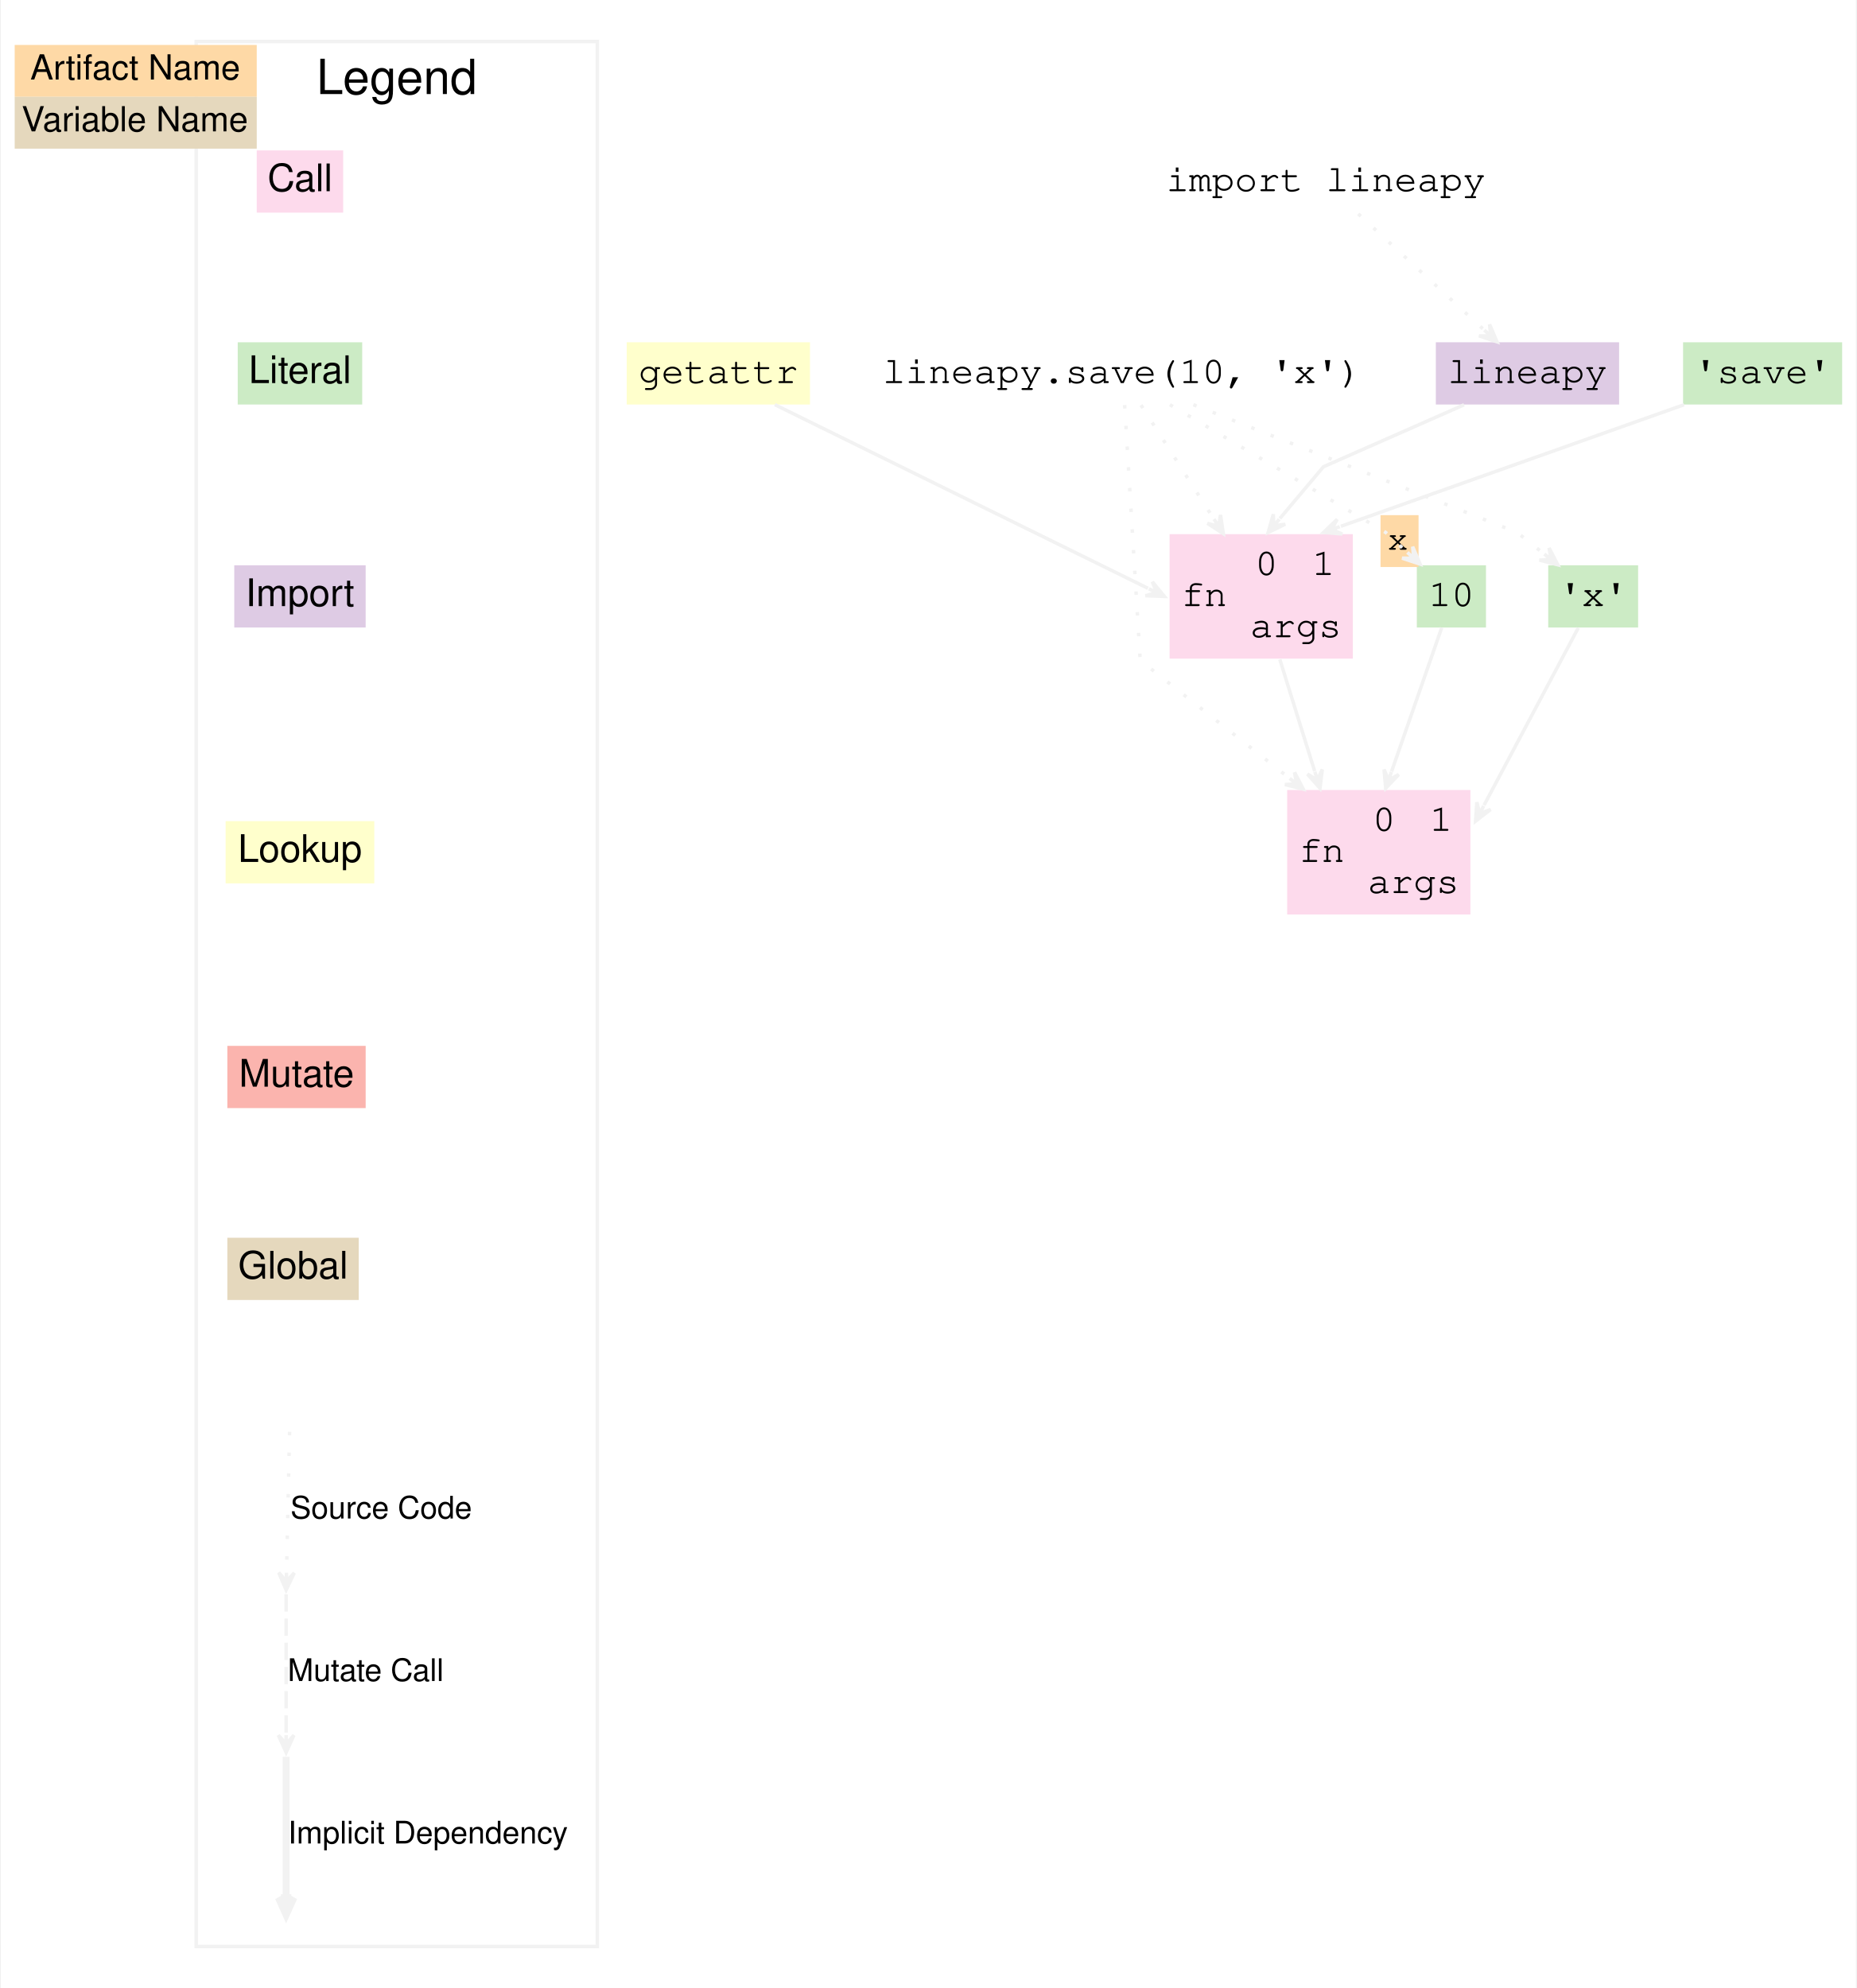
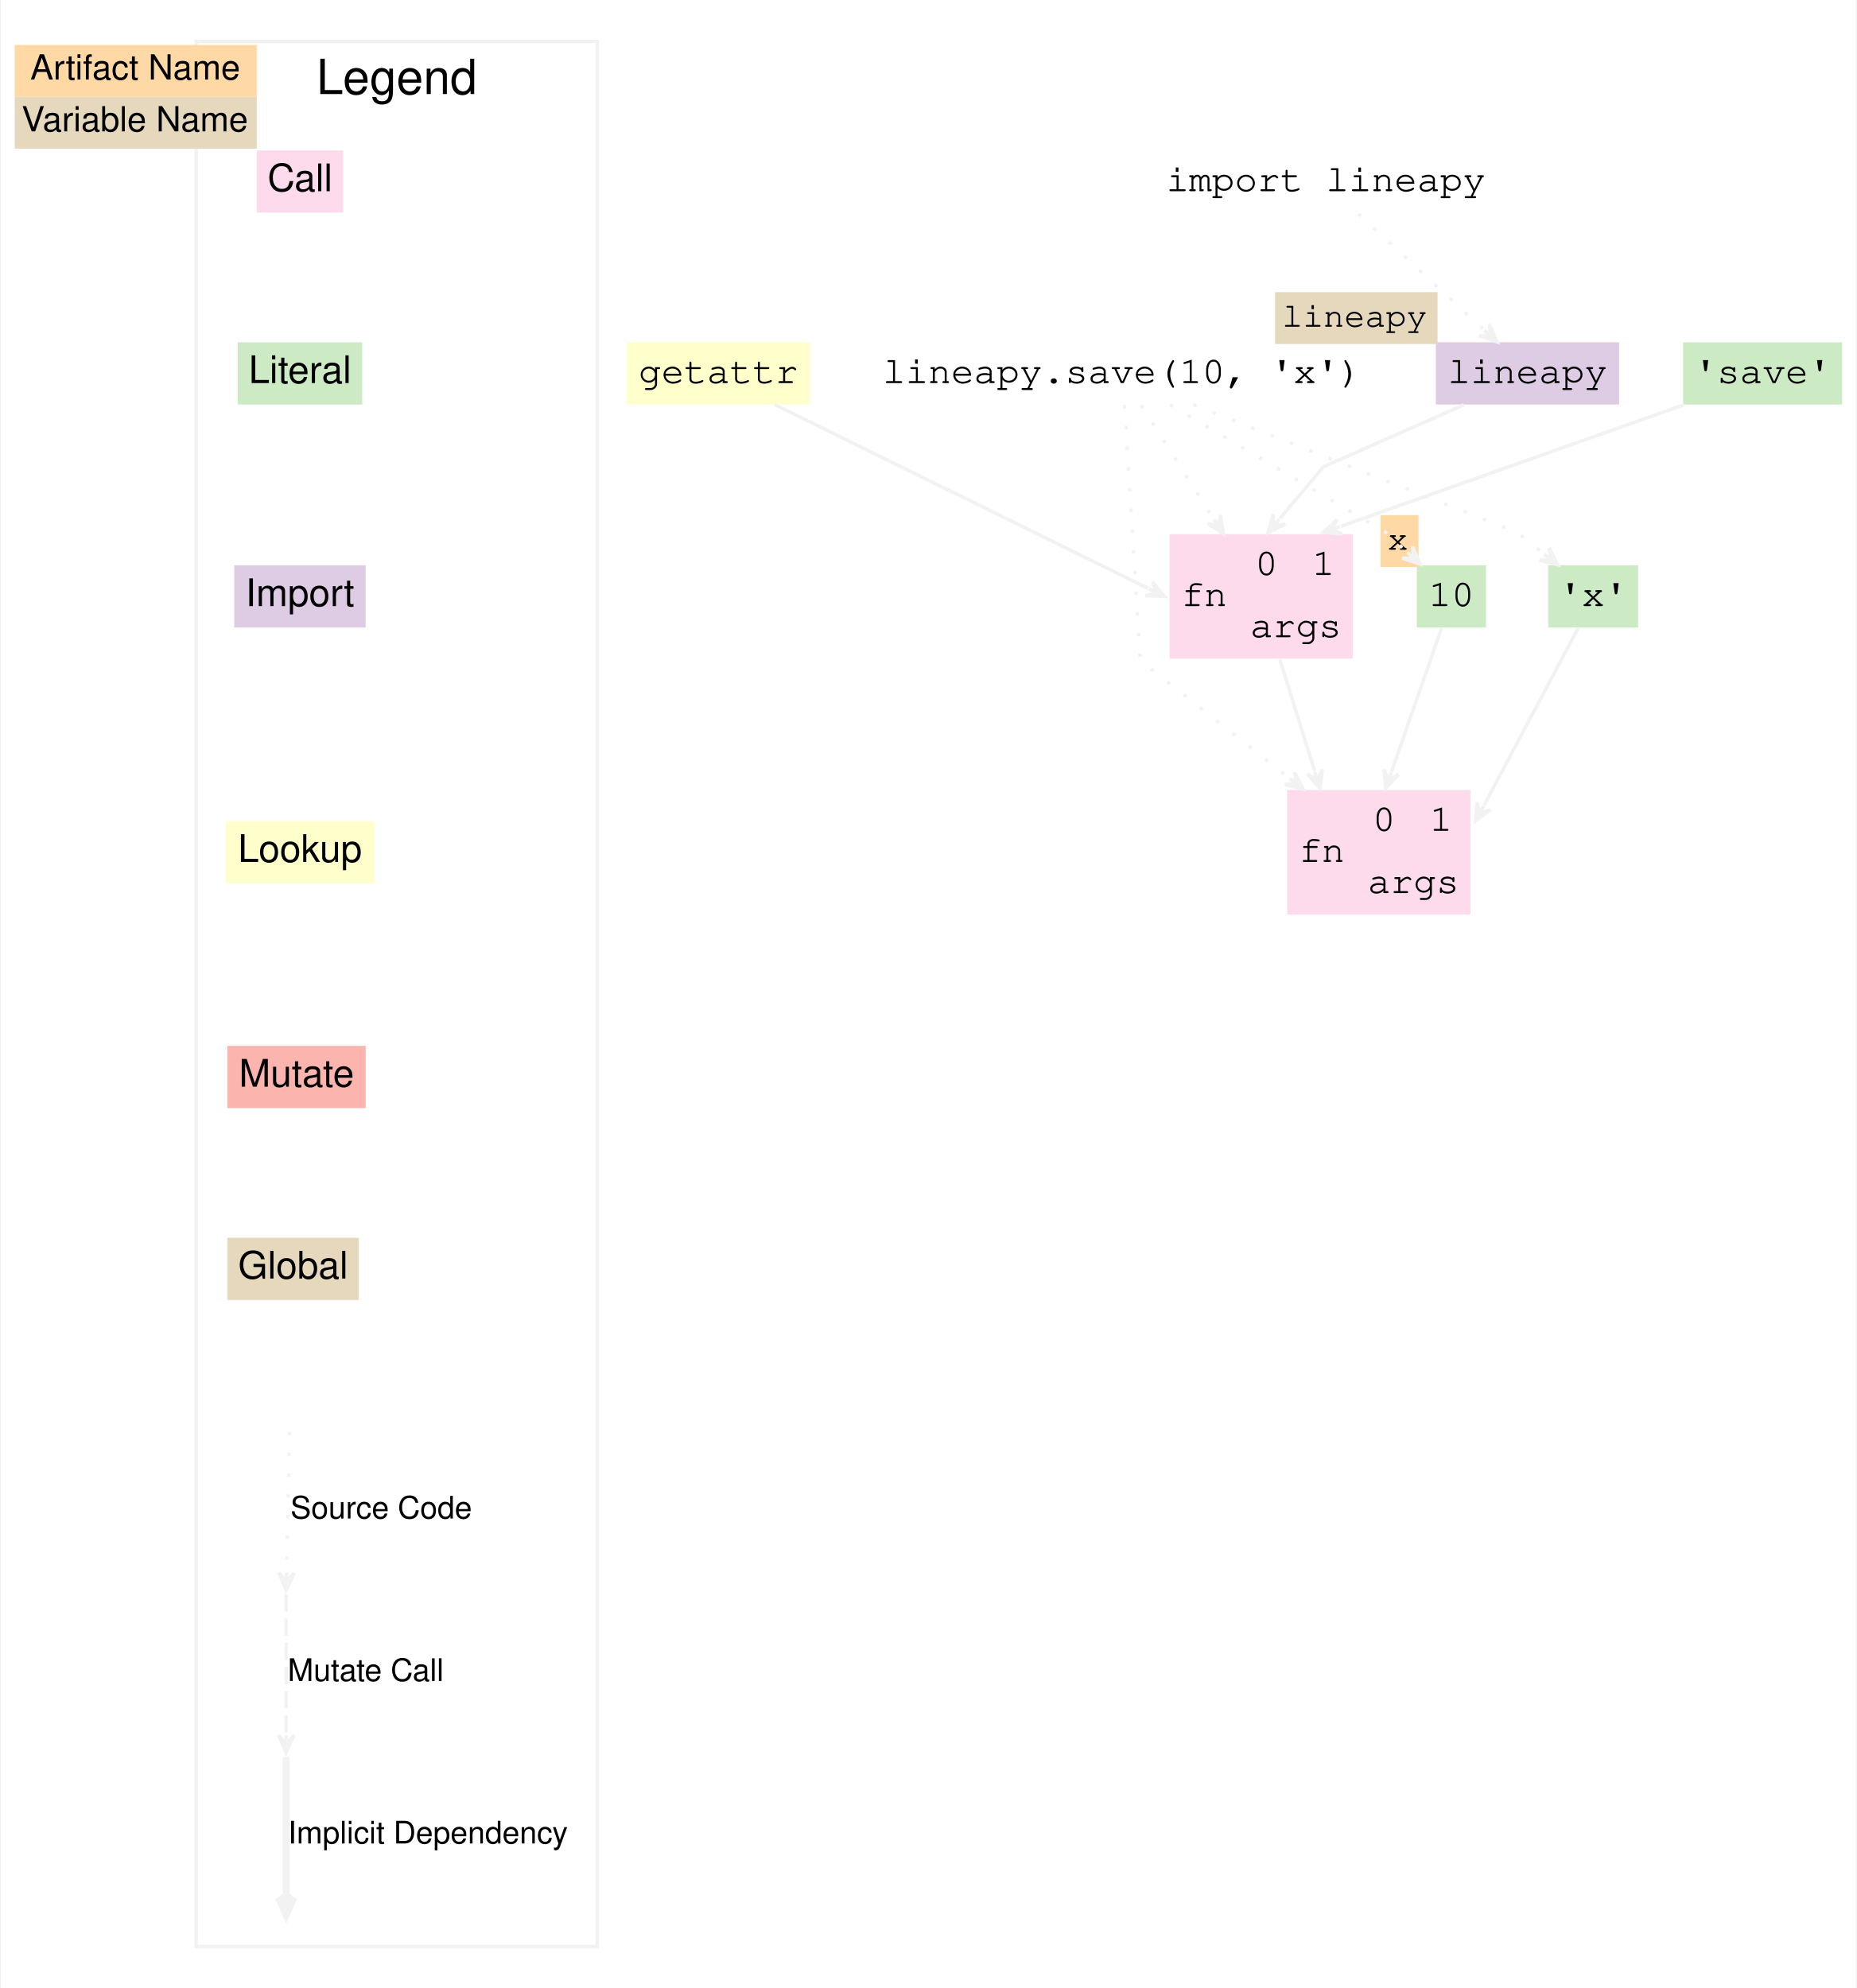
<svg xmlns="http://www.w3.org/2000/svg" width="537pt" height="575pt" viewBox="0 0 536.5 575">
  <g class="graph" transform="scale(1) translate(4 571)">
    <polygon points="-4 4 -4 -571 532.5 -571 532.5 4" fill="#fff" stroke="transparent" />
    <g class="cluster">
      <polygon points="52.5 -8 52.5 -559 168.5 -559 168.5 -8" fill="none" stroke="#f2f2f2" />
      <text x="110.5" y="-543.8" font-family="Helvetica,sans-Serif" font-size="14" text-anchor="middle">Legend</text>
    </g>
    <g class="node">
      <polygon points="70 -509.5 70 -527.5 95 -527.5 95 -509.5" fill="#fddaec" stroke="#f2f2f2" stroke-width="0" />
      <text x="82.5" y="-515.7" fill="#000000" font-family="Helvetica,sans-Serif" font-size="11" text-anchor="middle">Call</text>
      <polygon points="0 -543 0 -558 70 -558 70 -543" fill="#fed9a6" stroke="transparent" />
      <text x="4.5" y="-548" fill="#000000" font-family="Helvetica,sans-Serif" font-size="10">Artifact Name</text>
      <polygon points="0 -528 0 -543 70 -543 70 -528" fill="#e5d8bd" stroke="transparent" />
      <text x="2" y="-533" fill="#000000" font-family="Helvetica,sans-Serif" font-size="10">Variable Name</text>
      <polygon points="100.5 -472 64.5 -472 64.5 -454 100.5 -454" fill="#ccebc5" stroke="#f2f2f2" stroke-width="0" />
      <text x="82.5" y="-460.2" fill="#000000" font-family="Helvetica,sans-Serif" font-size="11" text-anchor="middle">Literal</text>
      <polygon points="101.5 -407.5 63.5 -407.5 63.5 -389.5 101.5 -389.5" fill="#decbe4" stroke="#f2f2f2" stroke-width="0" />
      <text x="82.5" y="-395.7" fill="#000000" font-family="Helvetica,sans-Serif" font-size="11" text-anchor="middle">Import</text>
      <polygon points="104 -333.5 61 -333.5 61 -315.5 104 -315.5" fill="#ffc" stroke="#f2f2f2" stroke-width="0" />
      <text x="82.5" y="-321.7" fill="#000000" font-family="Helvetica,sans-Serif" font-size="11" text-anchor="middle">Lookup</text>
      <polygon points="61.5 -250.5 61.5 -268.5 101.5 -268.5 101.5 -250.5" fill="#fbb4ae" stroke="#f2f2f2" stroke-width="0" />
      <text x="81.5" y="-256.7" fill="#000000" font-family="Helvetica,sans-Serif" font-size="11" text-anchor="middle">Mutate</text>
      <polygon points="99.5 -213 61.5 -213 61.5 -195 99.5 -195" fill="#e5d8bd" stroke="#f2f2f2" stroke-width="0" />
      <text x="80.5" y="-201.2" fill="#000000" font-family="Helvetica,sans-Serif" font-size="11" text-anchor="middle">Global</text>
    </g>
    <g class="edge">
      <path d="m79.5-156.87c-0.05 2.11-0.63 28.8-0.88 40.47" fill="none" stroke="#f2f2f2" stroke-dasharray="1,5" />
      <polygon points="78.5 -111.12 80.86 -116.07 78.56 -113.62 78.61 -116.12 78.61 -116.12 78.61 -116.12 78.56 -113.62 76.36 -116.17 78.5 -111.12" fill="#f2f2f2" stroke="#f2f2f2" />
      <text x="106" y="-131.8" font-family="Helvetica,sans-Serif" font-size="9" text-anchor="middle">Source Code</text>
      <path d="m78.5-109.87v40.47" fill="none" stroke="#f2f2f2" stroke-dasharray="5,2" />
      <polygon points="78.5 -64.12 80.75 -69.12 78.5 -66.62 78.5 -69.12 78.5 -69.12 78.5 -69.12 78.5 -66.62 76.25 -69.12 78.5 -64.12" fill="#f2f2f2" stroke="#f2f2f2" />
      <text x="101.5" y="-84.8" font-family="Helvetica,sans-Serif" font-size="9" text-anchor="middle">Mutate Call</text>
      <path d="m78.5-62.87v40.47" fill="none" stroke="#f2f2f2" stroke-width="2" />
      <polygon points="78.5 -17.12 80.75 -22.12 79 -19.62 79 -22.12 78.5 -22.12 78 -22.12 78 -19.62 76.25 -22.12 78.5 -17.12" fill="#f2f2f2" stroke="#f2f2f2" stroke-width="2" />
      <text x="119.5" y="-37.8" font-family="Helvetica,sans-Serif" font-size="9" text-anchor="middle">Implicit Dependency</text>
    </g>
    <g class="node">
      <polygon points="464 -472 411 -472 411 -454 464 -454" fill="#decbe4" stroke="#f2f2f2" stroke-width="0" />
      <text x="437.5" y="-460.2" fill="#000000" font-family="Courier,monospace" font-size="11" text-anchor="middle">lineapy</text>
+       <polygon points="364.5 -471.5 364.5 -486.5 411.5 -486.5 411.5 -471.5" fill="#e5d8bd" stroke="transparent" />
+       <text x="366.5" y="-476.5" fill="#000000" font-family="Courier,monospace" font-size="10">lineapy</text>
      <polygon points="334 -380.5 334 -416.5 387 -416.5 387 -380.5" fill="#fddaec" stroke="#f2f2f2" stroke-width="0" />
      <text x="344" y="-395.7" fill="#000000" font-family="Courier,monospace" font-size="11" text-anchor="middle">fn</text>
      <polyline points="354 -380.5 354 -416.5" fill="none" stroke="#f2f2f2" stroke-width="0" />
      <text x="362" y="-404.7" fill="#000000" font-family="Courier,monospace" font-size="11" text-anchor="middle">0</text>
      <polyline points="370 -398.5 370 -416.5" fill="none" stroke="#f2f2f2" stroke-width="0" />
      <text x="378.5" y="-404.7" fill="#000000" font-family="Courier,monospace" font-size="11" text-anchor="middle">1</text>
      <polyline points="354 -398.5 387 -398.5" fill="none" stroke="#f2f2f2" stroke-width="0" />
      <text x="370.5" y="-386.7" fill="#000000" font-family="Courier,monospace" font-size="11" text-anchor="middle">args</text>
    </g>
    <g class="edge" stroke="#f2f2f2">
      <path d="m419.16-453.92c-17.32 7.64-40.66 17.92-40.66 17.92s-7.91 9.39-12.61 14.97" fill="none" />
      <polygon points="362.5 -417 367.44 -419.38 364.11 -418.91 365.72 -420.82 365.72 -420.82 365.72 -420.82 364.11 -418.91 364 -422.27 362.5 -417" fill="#f2f2f2" />
    </g>
    <g class="node">
      <polygon points="425.5 -407.5 405.5 -407.5 405.5 -389.5 425.5 -389.5" fill="#ccebc5" stroke="#f2f2f2" stroke-width="0" />
      <text x="415.5" y="-395.7" fill="#000000" font-family="Courier,monospace" font-size="11" text-anchor="middle">10</text>
      <polygon points="395 -407 395 -422 406 -422 406 -407" fill="#fed9a6" stroke="transparent" />
      <text x="397" y="-412" fill="#000000" font-family="Courier,monospace" font-size="10">x</text>
      <polygon points="368 -306.5 368 -342.5 421 -342.5 421 -306.5" fill="#fddaec" stroke="#f2f2f2" stroke-width="0" />
      <text x="378" y="-321.7" fill="#000000" font-family="Courier,monospace" font-size="11" text-anchor="middle">fn</text>
      <polyline points="388 -306.5 388 -342.5" fill="none" stroke="#f2f2f2" stroke-width="0" />
      <text x="396" y="-330.7" fill="#000000" font-family="Courier,monospace" font-size="11" text-anchor="middle">0</text>
      <polyline points="404 -324.5 404 -342.5" fill="none" stroke="#f2f2f2" stroke-width="0" />
      <text x="412.5" y="-330.7" fill="#000000" font-family="Courier,monospace" font-size="11" text-anchor="middle">1</text>
      <polyline points="388 -324.5 421 -324.5" fill="none" stroke="#f2f2f2" stroke-width="0" />
      <text x="404.5" y="-312.7" fill="#000000" font-family="Courier,monospace" font-size="11" text-anchor="middle">args</text>
    </g>
    <g class="edge" stroke="#f2f2f2">
      <path d="m412.7-389.46c-4.01 11.49-11.24 32.25-14.51 41.63" fill="none" />
      <polygon points="396.5 -343 400.27 -346.98 397.32 -345.36 398.15 -347.72 398.15 -347.72 398.15 -347.72 397.32 -345.36 396.02 -348.46 396.5 -343" fill="#f2f2f2" />
    </g>
    <g class="node">
      <polygon points="469.5 -407.5 443.5 -407.5 443.5 -389.5 469.5 -389.5" fill="#ccebc5" stroke="#f2f2f2" stroke-width="0" />
      <text x="456.5" y="-395.7" fill="#000000" font-family="Courier,monospace" font-size="11" text-anchor="middle">'x'</text>
    </g>
    <g class="edge" stroke="#f2f2f2">
      <path d="m452.19-389.39c-7.22 13.58-21.53 40.53-27.25 51.29" fill="none" />
      <polygon points="422.5 -333.5 426.83 -336.86 423.67 -335.71 424.85 -337.92 424.85 -337.92 424.85 -337.92 423.67 -335.71 422.86 -338.97 422.5 -333.5" fill="#f2f2f2" />
    </g>
    <g class="node">
      <polygon points="230 -472 177 -472 177 -454 230 -454" fill="#ffc" stroke="#f2f2f2" stroke-width="0" />
      <text x="203.5" y="-460.2" fill="#000000" font-family="Courier,monospace" font-size="11" text-anchor="middle">getattr</text>
    </g>
    <g class="edge" stroke="#f2f2f2">
      <path d="m219.84-453.96c29.56 14.55 90.47 44.54 107.9 53.12" fill="none" />
      <polygon points="332.5 -398.5 329.01 -402.73 330.26 -399.6 328.01 -400.71 328.01 -400.71 328.01 -400.71 330.26 -399.6 327.02 -398.69 332.5 -398.5" fill="#f2f2f2" />
    </g>
    <g class="node">
      <polygon points="528.5 -472 482.5 -472 482.5 -454 528.5 -454" fill="#ccebc5" stroke="#f2f2f2" stroke-width="0" />
      <text x="505.5" y="-460.2" fill="#000000" font-family="Courier,monospace" font-size="11" text-anchor="middle">'save'</text>
    </g>
    <g class="edge" stroke="#f2f2f2">
      <path d="m482.79-453.95c-30.53 10.82-82.9 29.37-99.26 35.17" fill="none" />
      <polygon points="378.5 -417 383.96 -416.55 380.86 -417.83 383.21 -418.67 383.21 -418.67 383.21 -418.67 380.86 -417.83 382.46 -420.79 378.5 -417" fill="#f2f2f2" />
      <path d="m365.88-380.26c3.5 11.23 7.82 25.09 10.08 32.33" fill="none" />
      <polygon points="377.5 -343 378.16 -348.44 376.76 -345.39 376.01 -347.77 376.01 -347.77 376.01 -347.77 376.76 -345.39 373.86 -347.1 377.5 -343" fill="#f2f2f2" />
    </g>
    <g class="node">
      <polygon points="429 -527.5 330 -527.5 330 -509.5 429 -509.5" fill="none" stroke="#000" stroke-width="0" />
      <text x="333" y="-515.7" fill="#000000" font-family="Courier,monospace" font-size="11">import lineapy</text>
    </g>
    <g class="edge" stroke="#f2f2f2">
      <path d="m388.56-509.14c9.76 9 25.37 23.39 36.32 33.5" fill="none" stroke-dasharray="1,5" />
      <polygon points="428.69 -472.13 426.54 -477.17 426.85 -473.82 425.02 -475.52 425.02 -475.52 425.02 -475.52 426.85 -473.82 423.49 -473.86 428.69 -472.13" fill="#f2f2f2" />
    </g>
    <g class="node">
      <polygon points="393 -472 248 -472 248 -454 393 -454" fill="none" stroke="#000" stroke-width="0" />
      <text x="251" y="-460.2" fill="#000000" font-family="Courier,monospace" font-size="11">lineapy.save(10, 'x')</text>
    </g>
    <g class="edge" stroke="#f2f2f2">
      <path d="m334.09-453.95c21.86 12.94 62.41 36.95 62.41 36.95s2.61 2.4 5.89 5.43" fill="none" stroke-dasharray="1,5" />
      <polygon points="406.45 -407.84 404.29 -412.88 404.61 -409.53 402.77 -411.23 402.77 -411.23 402.77 -411.23 404.61 -409.53 401.24 -409.57 406.45 -407.84" fill="#f2f2f2" />
      <path d="m340.88-453.95c32.79 12.94 93.62 36.95 93.62 36.95s3.53 2.81 7.77 6.18" fill="none" stroke-dasharray="1,5" />
      <polygon points="446.27 -407.64 443.76 -412.51 444.32 -409.19 442.36 -410.75 442.36 -410.75 442.36 -410.75 444.32 -409.19 440.96 -408.99 446.27 -407.64" fill="#f2f2f2" />
      <path d="m325.73-453.83c5.31 8.3 13.76 21.5 20.99 32.81" fill="none" stroke-dasharray="1,5" />
      <polygon points="349.53 -416.64 348.73 -422.06 348.19 -418.74 346.84 -420.85 346.84 -420.85 346.84 -420.85 348.19 -418.74 344.94 -419.63 349.53 -416.64" fill="#f2f2f2" />
      <path d="m321-453.84c1.26 20.74 4.5 73.84 4.5 73.84s23.3 18.4 42.82 33.82" fill="none" stroke-dasharray="1,5" />
      <polygon points="372.67 -342.74 370.14 -347.61 370.71 -344.29 368.74 -345.84 368.74 -345.84 368.74 -345.84 370.71 -344.29 367.35 -344.08 372.67 -342.74" fill="#f2f2f2" />
    </g>
  </g>
</svg>
